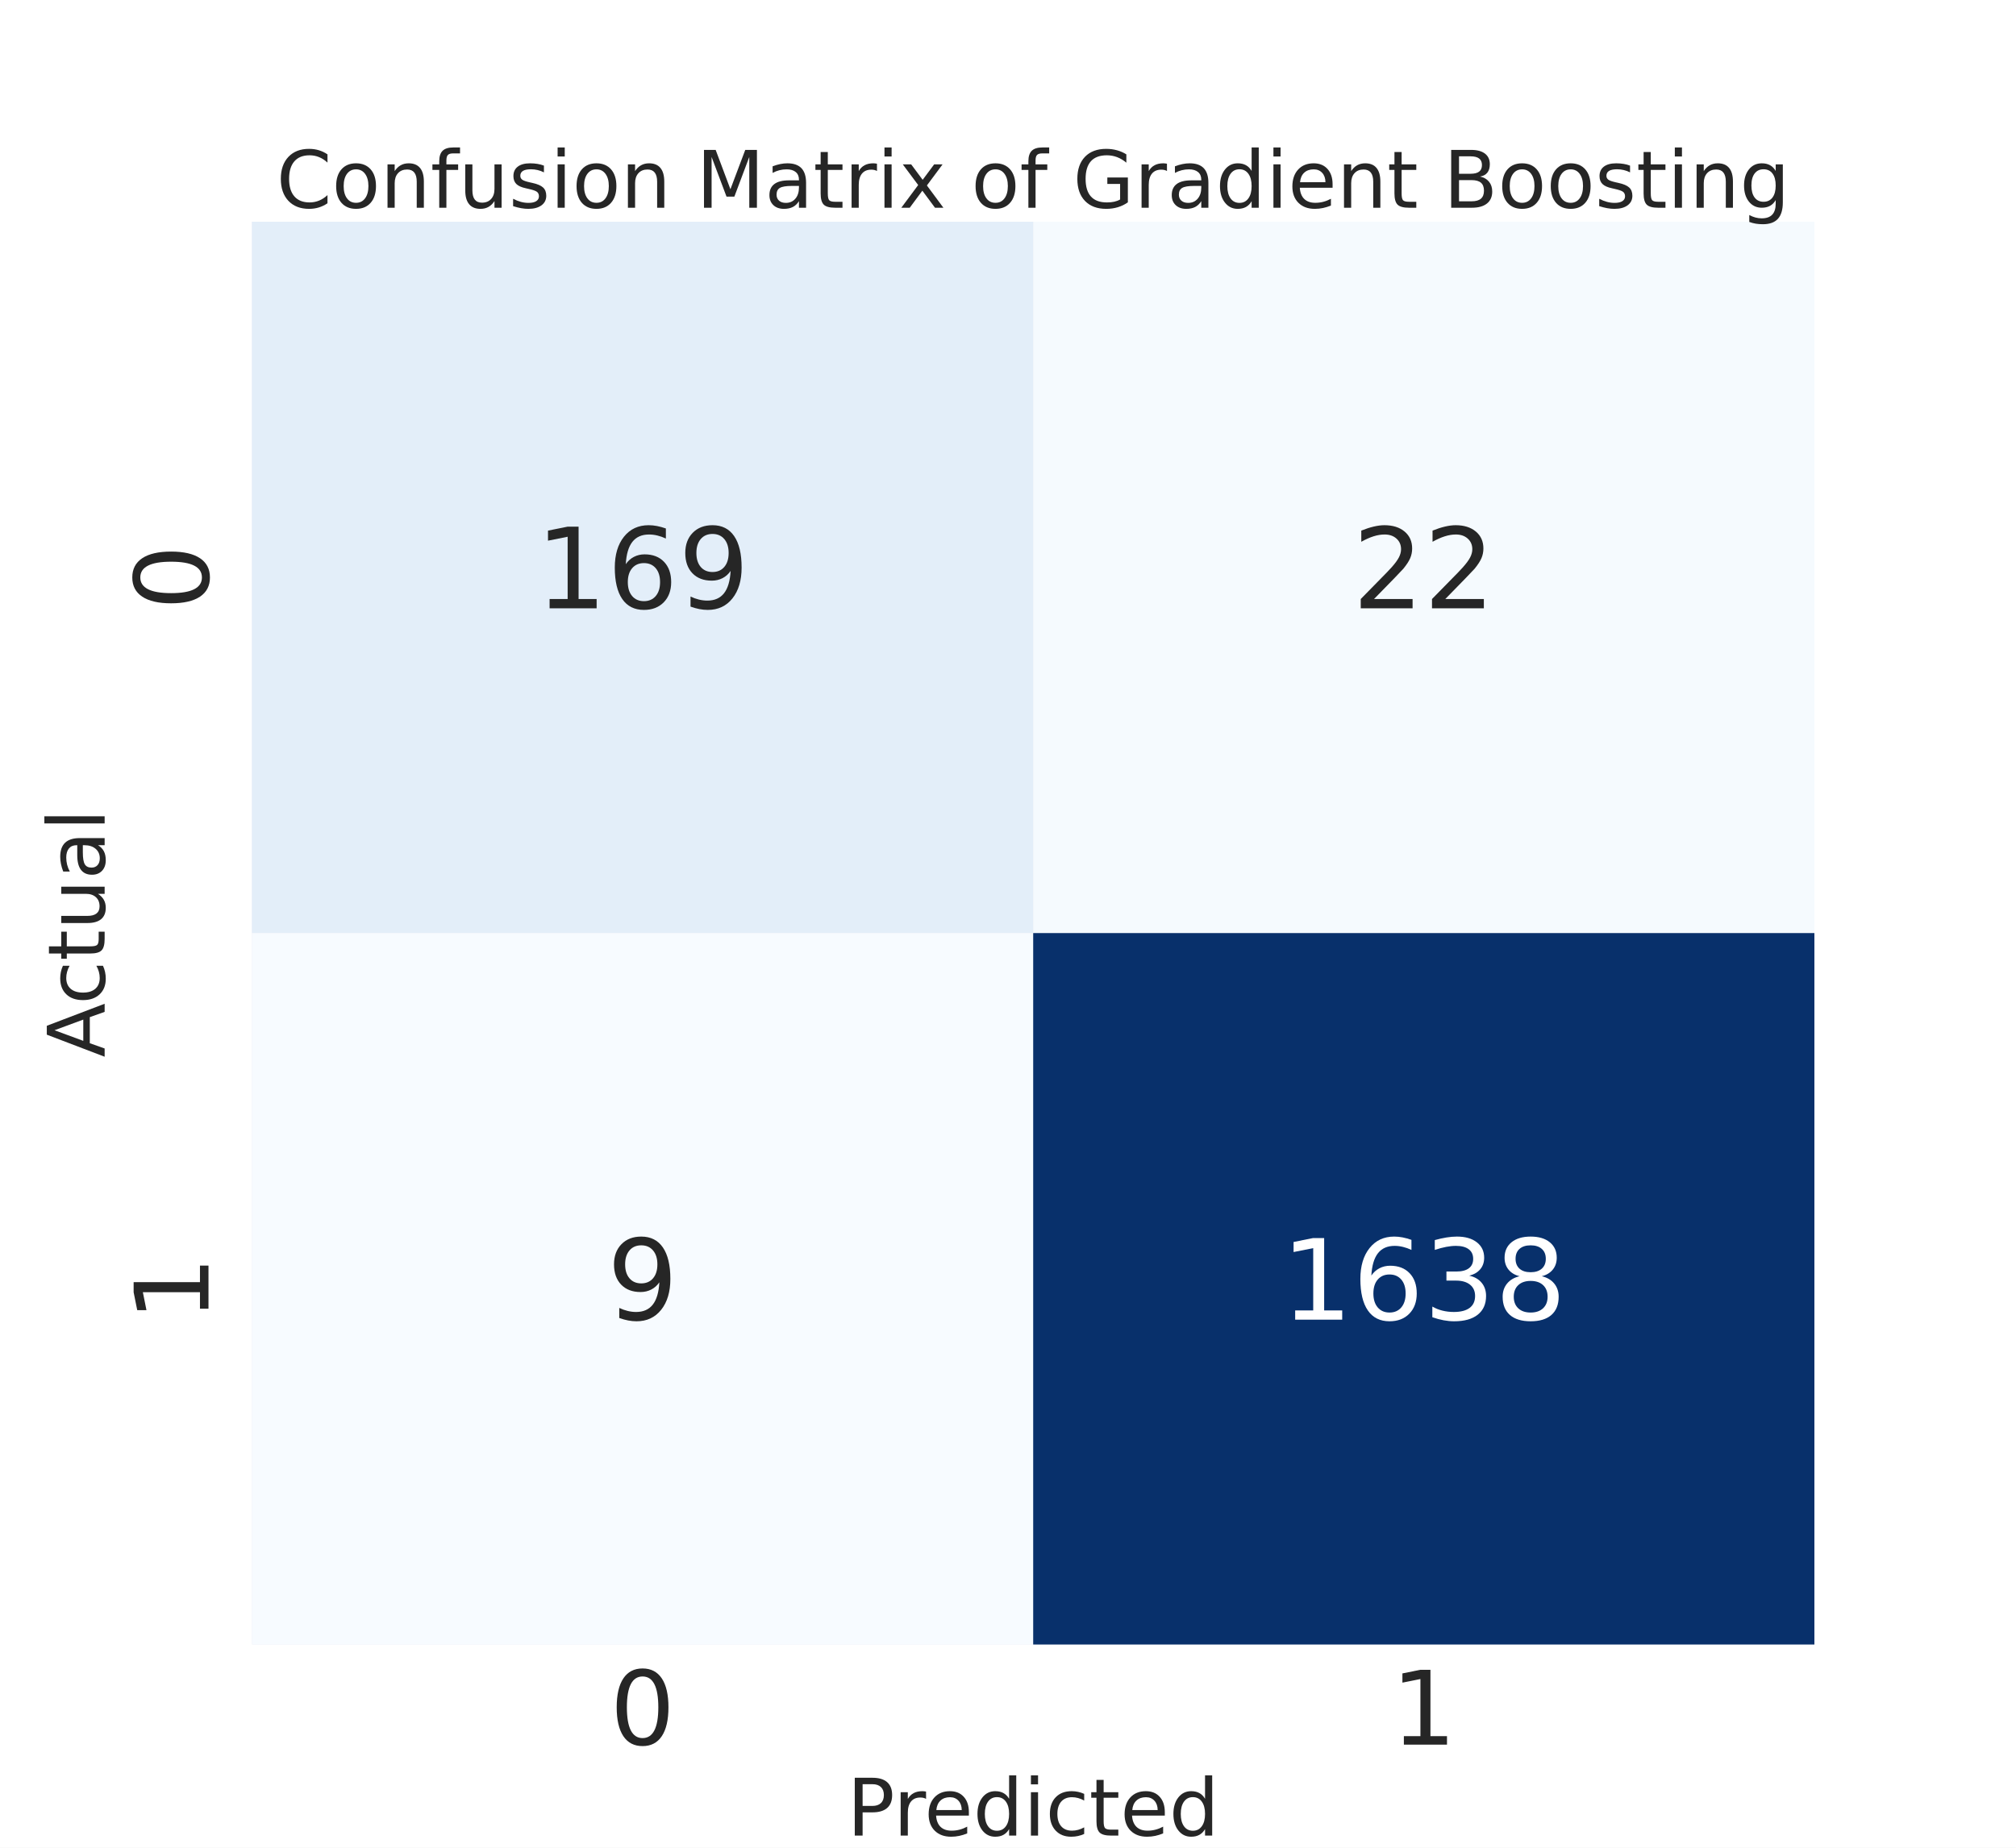
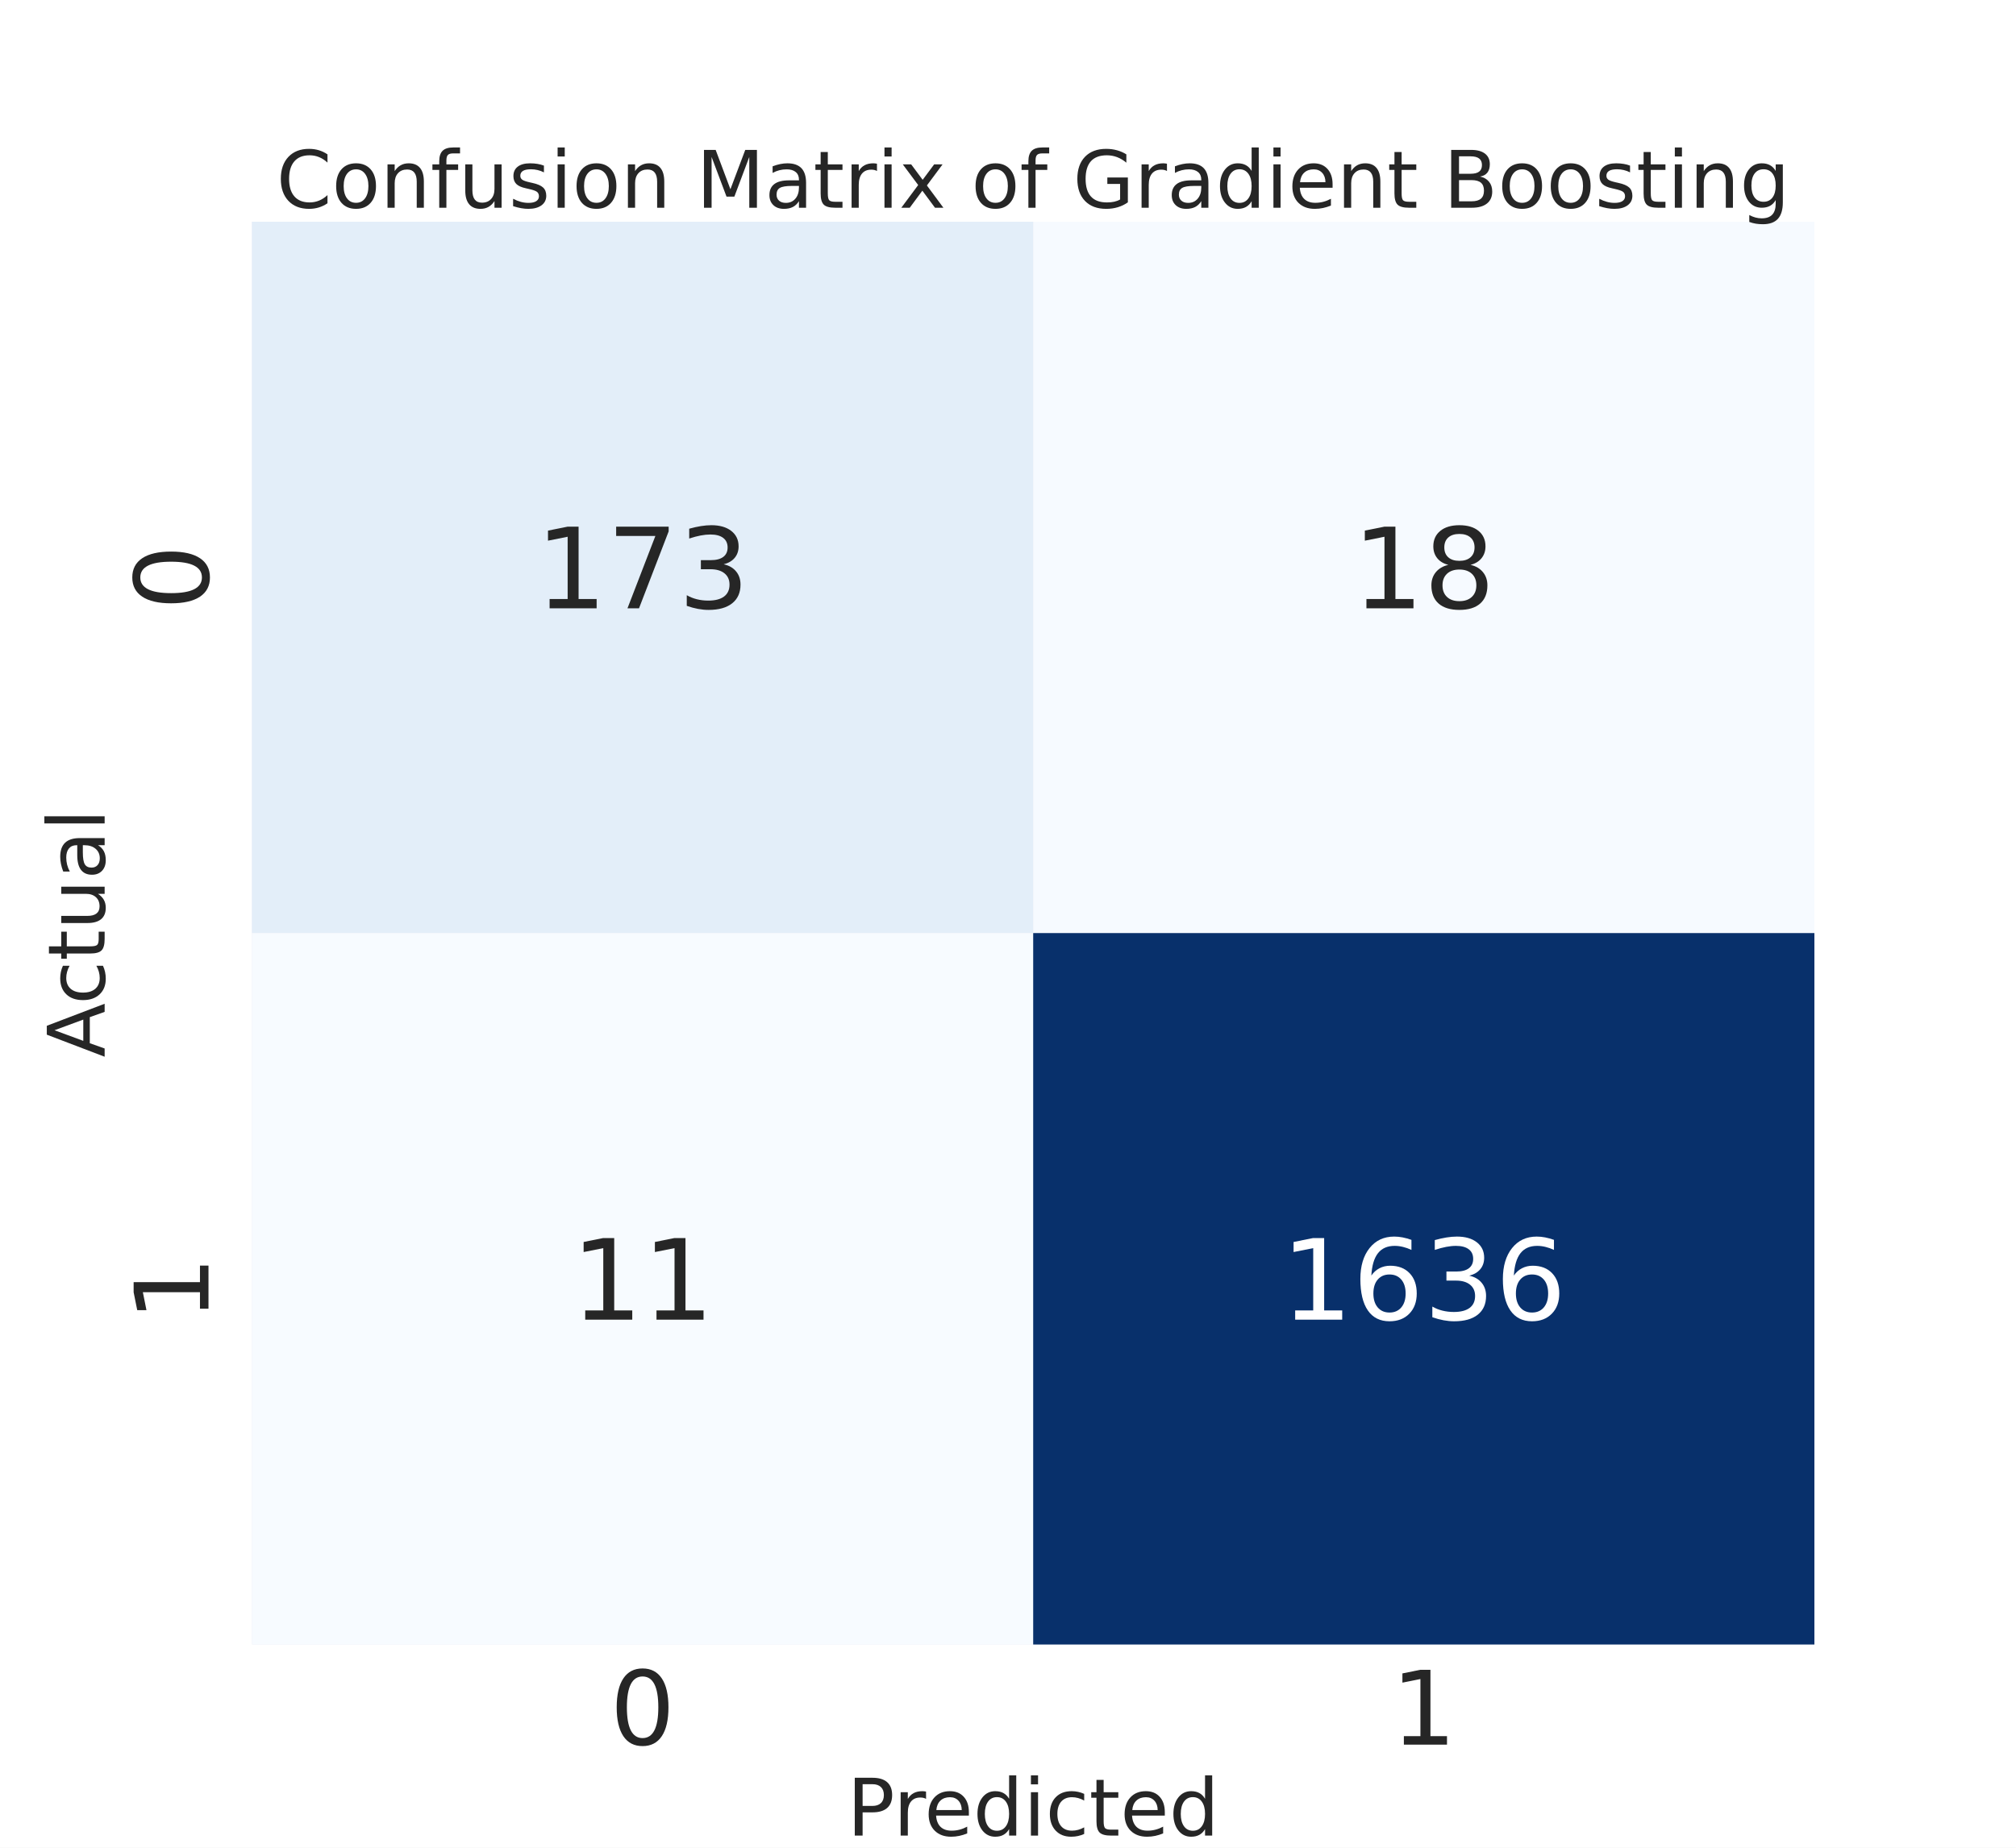
<svg xmlns="http://www.w3.org/2000/svg" xmlns:xlink="http://www.w3.org/1999/xlink" width="864pt" height="792pt" viewBox="0 0 864 792" version="1.1">
  <defs>
    <style type="text/css">*{stroke-linejoin: round; stroke-linecap: butt}</style>
  </defs>
  <g id="figure_1">
    <g id="patch_1">
      <path d="M 0 792  L 864 792  L 864 0  L 0 0  z " style="fill: #ffffff" />
    </g>
    <g id="axes_1">
      <g id="patch_2">
        <path d="M 108 704.88  L 777.6 704.88  L 777.6 95.04  L 108 95.04  z " style="fill: #eaeaf2" />
      </g>
      <g id="matplotlib.axis_1">
        <g id="xtick_1">
          <g id="text_1">
            <g style="fill: #262626" transform="translate(261.4025 747.8131) scale(0.44 -0.44)">
              <defs>
                <path id="DejaVuSans-30" d="M 2034 4250  Q 1547 4250 1301 3770  Q 1056 3291 1056 2328  Q 1056 1369 1301 889  Q 1547 409 2034 409  Q 2525 409 2770 889  Q 3016 1369 3016 2328  Q 3016 3291 2770 3770  Q 2525 4250 2034 4250  z M 2034 4750  Q 2819 4750 3233 4129  Q 3647 3509 3647 2328  Q 3647 1150 3233 529  Q 2819 -91 2034 -91  Q 1250 -91 836 529  Q 422 1150 422 2328  Q 422 3509 836 4129  Q 1250 4750 2034 4750  z " transform="scale(0.015625)" />
              </defs>
              <use xlink:href="#DejaVuSans-30" />
            </g>
          </g>
        </g>
        <g id="xtick_2">
          <g id="text_2">
            <g style="fill: #262626" transform="translate(596.2025 747.8131) scale(0.44 -0.44)">
              <defs>
                <path id="DejaVuSans-31" d="M 794 531  L 1825 531  L 1825 4091  L 703 3866  L 703 4441  L 1819 4666  L 2450 4666  L 2450 531  L 3481 531  L 3481 0  L 794 0  L 794 531  z " transform="scale(0.015625)" />
              </defs>
              <use xlink:href="#DejaVuSans-31" />
            </g>
          </g>
        </g>
        <g id="text_3">
          <g style="fill: #262626" transform="translate(363.0009 786.7984) scale(0.34 -0.34)">
            <defs>
              <path id="DejaVuSans-50" d="M 1259 4147  L 1259 2394  L 2053 2394  Q 2494 2394 2734 2622  Q 2975 2850 2975 3272  Q 2975 3691 2734 3919  Q 2494 4147 2053 4147  L 1259 4147  z M 628 4666  L 2053 4666  Q 2838 4666 3239 4311  Q 3641 3956 3641 3272  Q 3641 2581 3239 2228  Q 2838 1875 2053 1875  L 1259 1875  L 1259 0  L 628 0  L 628 4666  z " transform="scale(0.015625)" />
              <path id="DejaVuSans-72" d="M 2631 2963  Q 2534 3019 2420 3045  Q 2306 3072 2169 3072  Q 1681 3072 1420 2755  Q 1159 2438 1159 1844  L 1159 0  L 581 0  L 581 3500  L 1159 3500  L 1159 2956  Q 1341 3275 1631 3429  Q 1922 3584 2338 3584  Q 2397 3584 2469 3576  Q 2541 3569 2628 3553  L 2631 2963  z " transform="scale(0.015625)" />
              <path id="DejaVuSans-65" d="M 3597 1894  L 3597 1613  L 953 1613  Q 991 1019 1311 708  Q 1631 397 2203 397  Q 2534 397 2845 478  Q 3156 559 3463 722  L 3463 178  Q 3153 47 2828 -22  Q 2503 -91 2169 -91  Q 1331 -91 842 396  Q 353 884 353 1716  Q 353 2575 817 3079  Q 1281 3584 2069 3584  Q 2775 3584 3186 3129  Q 3597 2675 3597 1894  z M 3022 2063  Q 3016 2534 2758 2815  Q 2500 3097 2075 3097  Q 1594 3097 1305 2825  Q 1016 2553 972 2059  L 3022 2063  z " transform="scale(0.015625)" />
              <path id="DejaVuSans-64" d="M 2906 2969  L 2906 4863  L 3481 4863  L 3481 0  L 2906 0  L 2906 525  Q 2725 213 2448 61  Q 2172 -91 1784 -91  Q 1150 -91 751 415  Q 353 922 353 1747  Q 353 2572 751 3078  Q 1150 3584 1784 3584  Q 2172 3584 2448 3432  Q 2725 3281 2906 2969  z M 947 1747  Q 947 1113 1208 752  Q 1469 391 1925 391  Q 2381 391 2643 752  Q 2906 1113 2906 1747  Q 2906 2381 2643 2742  Q 2381 3103 1925 3103  Q 1469 3103 1208 2742  Q 947 2381 947 1747  z " transform="scale(0.015625)" />
              <path id="DejaVuSans-69" d="M 603 3500  L 1178 3500  L 1178 0  L 603 0  L 603 3500  z M 603 4863  L 1178 4863  L 1178 4134  L 603 4134  L 603 4863  z " transform="scale(0.015625)" />
              <path id="DejaVuSans-63" d="M 3122 3366  L 3122 2828  Q 2878 2963 2633 3030  Q 2388 3097 2138 3097  Q 1578 3097 1268 2742  Q 959 2388 959 1747  Q 959 1106 1268 751  Q 1578 397 2138 397  Q 2388 397 2633 464  Q 2878 531 3122 666  L 3122 134  Q 2881 22 2623 -34  Q 2366 -91 2075 -91  Q 1284 -91 818 406  Q 353 903 353 1747  Q 353 2603 823 3093  Q 1294 3584 2113 3584  Q 2378 3584 2631 3529  Q 2884 3475 3122 3366  z " transform="scale(0.015625)" />
              <path id="DejaVuSans-74" d="M 1172 4494  L 1172 3500  L 2356 3500  L 2356 3053  L 1172 3053  L 1172 1153  Q 1172 725 1289 603  Q 1406 481 1766 481  L 2356 481  L 2356 0  L 1766 0  Q 1100 0 847 248  Q 594 497 594 1153  L 594 3053  L 172 3053  L 172 3500  L 594 3500  L 594 4494  L 1172 4494  z " transform="scale(0.015625)" />
            </defs>
            <use xlink:href="#DejaVuSans-50" />
            <use xlink:href="#DejaVuSans-72" x="58.553" />
            <use xlink:href="#DejaVuSans-65" x="97.416" />
            <use xlink:href="#DejaVuSans-64" x="158.939" />
            <use xlink:href="#DejaVuSans-69" x="222.416" />
            <use xlink:href="#DejaVuSans-63" x="250.199" />
            <use xlink:href="#DejaVuSans-74" x="305.18" />
            <use xlink:href="#DejaVuSans-65" x="344.389" />
            <use xlink:href="#DejaVuSans-64" x="405.912" />
          </g>
        </g>
      </g>
      <g id="matplotlib.axis_2">
        <g id="ytick_1">
          <g id="text_4">
            <g style="fill: #262626" transform="translate(89.34937 261.4975) rotate(-90) scale(0.44 -0.44)">
              <use xlink:href="#DejaVuSans-30" />
            </g>
          </g>
        </g>
        <g id="ytick_2">
          <g id="text_5">
            <g style="fill: #262626" transform="translate(89.34937 566.4175) rotate(-90) scale(0.44 -0.44)">
              <use xlink:href="#DejaVuSans-31" />
            </g>
          </g>
        </g>
        <g id="text_6">
          <g style="fill: #262626" transform="translate(44.84531 453.2178) rotate(-90) scale(0.34 -0.34)">
            <defs>
              <path id="DejaVuSans-41" d="M 2188 4044  L 1331 1722  L 3047 1722  L 2188 4044  z M 1831 4666  L 2547 4666  L 4325 0  L 3669 0  L 3244 1197  L 1141 1197  L 716 0  L 50 0  L 1831 4666  z " transform="scale(0.015625)" />
              <path id="DejaVuSans-75" d="M 544 1381  L 544 3500  L 1119 3500  L 1119 1403  Q 1119 906 1312 657  Q 1506 409 1894 409  Q 2359 409 2629 706  Q 2900 1003 2900 1516  L 2900 3500  L 3475 3500  L 3475 0  L 2900 0  L 2900 538  Q 2691 219 2414 64  Q 2138 -91 1772 -91  Q 1169 -91 856 284  Q 544 659 544 1381  z M 1991 3584  L 1991 3584  z " transform="scale(0.015625)" />
              <path id="DejaVuSans-61" d="M 2194 1759  Q 1497 1759 1228 1600  Q 959 1441 959 1056  Q 959 750 1161 570  Q 1363 391 1709 391  Q 2188 391 2477 730  Q 2766 1069 2766 1631  L 2766 1759  L 2194 1759  z M 3341 1997  L 3341 0  L 2766 0  L 2766 531  Q 2569 213 2275 61  Q 1981 -91 1556 -91  Q 1019 -91 701 211  Q 384 513 384 1019  Q 384 1609 779 1909  Q 1175 2209 1959 2209  L 2766 2209  L 2766 2266  Q 2766 2663 2505 2880  Q 2244 3097 1772 3097  Q 1472 3097 1187 3025  Q 903 2953 641 2809  L 641 3341  Q 956 3463 1253 3523  Q 1550 3584 1831 3584  Q 2591 3584 2966 3190  Q 3341 2797 3341 1997  z " transform="scale(0.015625)" />
              <path id="DejaVuSans-6c" d="M 603 4863  L 1178 4863  L 1178 0  L 603 0  L 603 4863  z " transform="scale(0.015625)" />
            </defs>
            <use xlink:href="#DejaVuSans-41" />
            <use xlink:href="#DejaVuSans-63" x="66.658" />
            <use xlink:href="#DejaVuSans-74" x="121.639" />
            <use xlink:href="#DejaVuSans-75" x="160.848" />
            <use xlink:href="#DejaVuSans-61" x="224.227" />
            <use xlink:href="#DejaVuSans-6c" x="285.506" />
          </g>
        </g>
      </g>
      <g id="QuadMesh_1">
-         <path d="M 108 95.04  L 442.8 95.04  L 442.8 399.96  L 108 399.96  L 108 95.04  " clip-path="url(#p3541bd6376)" style="fill: #e3eef9" />
-         <path d="M 442.8 95.04  L 777.6 95.04  L 777.6 399.96  L 442.8 399.96  L 442.8 95.04  " clip-path="url(#p3541bd6376)" style="fill: #f5fafe" />
-         <path d="M 108 399.96  L 442.8 399.96  L 442.8 704.88  L 108 704.88  L 108 399.96  " clip-path="url(#p3541bd6376)" style="fill: #f7fbff" />
-         <path d="M 442.8 399.96  L 777.6 399.96  L 777.6 704.88  L 442.8 704.88  L 442.8 399.96  " clip-path="url(#p3541bd6376)" style="fill: #08306b" />
+         <path d="M 108 95.04  L 442.8 95.04  L 442.8 399.96  L 108 399.96  L 108 95.04  " clip-path="url(#pb176995554)" style="fill: #e3eef9" />
+         <path d="M 442.8 95.04  L 777.6 95.04  L 777.6 399.96  L 442.8 399.96  L 442.8 95.04  " clip-path="url(#pb176995554)" style="fill: #f6faff" />
+         <path d="M 108 399.96  L 442.8 399.96  L 442.8 704.88  L 108 704.88  L 108 399.96  " clip-path="url(#pb176995554)" style="fill: #f7fbff" />
+         <path d="M 442.8 399.96  L 777.6 399.96  L 777.6 704.88  L 442.8 704.88  L 442.8 399.96  " clip-path="url(#pb176995554)" style="fill: #08306b" />
      </g>
      <g id="text_7">
        <g style="fill: #262626" transform="translate(229.59 260.745) scale(0.48 -0.48)">
          <defs>
-             <path id="DejaVuSans-36" d="M 2113 2584  Q 1688 2584 1439 2293  Q 1191 2003 1191 1497  Q 1191 994 1439 701  Q 1688 409 2113 409  Q 2538 409 2786 701  Q 3034 994 3034 1497  Q 3034 2003 2786 2293  Q 2538 2584 2113 2584  z M 3366 4563  L 3366 3988  Q 3128 4100 2886 4159  Q 2644 4219 2406 4219  Q 1781 4219 1451 3797  Q 1122 3375 1075 2522  Q 1259 2794 1537 2939  Q 1816 3084 2150 3084  Q 2853 3084 3261 2657  Q 3669 2231 3669 1497  Q 3669 778 3244 343  Q 2819 -91 2113 -91  Q 1303 -91 875 529  Q 447 1150 447 2328  Q 447 3434 972 4092  Q 1497 4750 2381 4750  Q 2619 4750 2861 4703  Q 3103 4656 3366 4563  z " transform="scale(0.015625)" />
-             <path id="DejaVuSans-39" d="M 703 97  L 703 672  Q 941 559 1184 500  Q 1428 441 1663 441  Q 2288 441 2617 861  Q 2947 1281 2994 2138  Q 2813 1869 2534 1725  Q 2256 1581 1919 1581  Q 1219 1581 811 2004  Q 403 2428 403 3163  Q 403 3881 828 4315  Q 1253 4750 1959 4750  Q 2769 4750 3195 4129  Q 3622 3509 3622 2328  Q 3622 1225 3098 567  Q 2575 -91 1691 -91  Q 1453 -91 1209 -44  Q 966 3 703 97  z M 1959 2075  Q 2384 2075 2632 2365  Q 2881 2656 2881 3163  Q 2881 3666 2632 3958  Q 2384 4250 1959 4250  Q 1534 4250 1286 3958  Q 1038 3666 1038 3163  Q 1038 2656 1286 2365  Q 1534 2075 1959 2075  z " transform="scale(0.015625)" />
+             <path id="DejaVuSans-37" d="M 525 4666  L 3525 4666  L 3525 4397  L 1831 0  L 1172 0  L 2766 4134  L 525 4134  L 525 4666  z " transform="scale(0.015625)" />
+             <path id="DejaVuSans-33" d="M 2597 2516  Q 3050 2419 3304 2112  Q 3559 1806 3559 1356  Q 3559 666 3084 287  Q 2609 -91 1734 -91  Q 1441 -91 1130 -33  Q 819 25 488 141  L 488 750  Q 750 597 1062 519  Q 1375 441 1716 441  Q 2309 441 2620 675  Q 2931 909 2931 1356  Q 2931 1769 2642 2001  Q 2353 2234 1838 2234  L 1294 2234  L 1294 2753  L 1863 2753  Q 2328 2753 2575 2939  Q 2822 3125 2822 3475  Q 2822 3834 2567 4026  Q 2313 4219 1838 4219  Q 1578 4219 1281 4162  Q 984 4106 628 3988  L 628 4550  Q 988 4650 1302 4700  Q 1616 4750 1894 4750  Q 2613 4750 3031 4423  Q 3450 4097 3450 3541  Q 3450 3153 3228 2886  Q 3006 2619 2597 2516  z " transform="scale(0.015625)" />
          </defs>
          <use xlink:href="#DejaVuSans-31" />
-           <use xlink:href="#DejaVuSans-36" x="63.623" />
-           <use xlink:href="#DejaVuSans-39" x="127.246" />
+           <use xlink:href="#DejaVuSans-37" x="63.623" />
+           <use xlink:href="#DejaVuSans-33" x="127.246" />
        </g>
      </g>
      <g id="text_8">
        <g style="fill: #262626" transform="translate(579.66 260.745) scale(0.48 -0.48)">
          <defs>
-             <path id="DejaVuSans-32" d="M 1228 531  L 3431 531  L 3431 0  L 469 0  L 469 531  Q 828 903 1448 1529  Q 2069 2156 2228 2338  Q 2531 2678 2651 2914  Q 2772 3150 2772 3378  Q 2772 3750 2511 3984  Q 2250 4219 1831 4219  Q 1534 4219 1204 4116  Q 875 4013 500 3803  L 500 4441  Q 881 4594 1212 4672  Q 1544 4750 1819 4750  Q 2544 4750 2975 4387  Q 3406 4025 3406 3419  Q 3406 3131 3298 2873  Q 3191 2616 2906 2266  Q 2828 2175 2409 1742  Q 1991 1309 1228 531  z " transform="scale(0.015625)" />
+             <path id="DejaVuSans-38" d="M 2034 2216  Q 1584 2216 1326 1975  Q 1069 1734 1069 1313  Q 1069 891 1326 650  Q 1584 409 2034 409  Q 2484 409 2743 651  Q 3003 894 3003 1313  Q 3003 1734 2745 1975  Q 2488 2216 2034 2216  z M 1403 2484  Q 997 2584 770 2862  Q 544 3141 544 3541  Q 544 4100 942 4425  Q 1341 4750 2034 4750  Q 2731 4750 3128 4425  Q 3525 4100 3525 3541  Q 3525 3141 3298 2862  Q 3072 2584 2669 2484  Q 3125 2378 3379 2068  Q 3634 1759 3634 1313  Q 3634 634 3220 271  Q 2806 -91 2034 -91  Q 1263 -91 848 271  Q 434 634 434 1313  Q 434 1759 690 2068  Q 947 2378 1403 2484  z M 1172 3481  Q 1172 3119 1398 2916  Q 1625 2713 2034 2713  Q 2441 2713 2670 2916  Q 2900 3119 2900 3481  Q 2900 3844 2670 4047  Q 2441 4250 2034 4250  Q 1625 4250 1398 4047  Q 1172 3844 1172 3481  z " transform="scale(0.015625)" />
          </defs>
-           <use xlink:href="#DejaVuSans-32" />
-           <use xlink:href="#DejaVuSans-32" x="63.623" />
+           <use xlink:href="#DejaVuSans-31" />
+           <use xlink:href="#DejaVuSans-38" x="63.623" />
        </g>
      </g>
      <g id="text_9">
-         <g style="fill: #262626" transform="translate(260.13 565.665) scale(0.48 -0.48)">
-           <use xlink:href="#DejaVuSans-39" />
+         <g style="fill: #262626" transform="translate(244.86 565.665) scale(0.48 -0.48)">
+           <use xlink:href="#DejaVuSans-31" />
+           <use xlink:href="#DejaVuSans-31" x="63.623" />
        </g>
      </g>
      <g id="text_10">
        <g style="fill: #ffffff" transform="translate(549.12 565.665) scale(0.48 -0.48)">
          <defs>
-             <path id="DejaVuSans-33" d="M 2597 2516  Q 3050 2419 3304 2112  Q 3559 1806 3559 1356  Q 3559 666 3084 287  Q 2609 -91 1734 -91  Q 1441 -91 1130 -33  Q 819 25 488 141  L 488 750  Q 750 597 1062 519  Q 1375 441 1716 441  Q 2309 441 2620 675  Q 2931 909 2931 1356  Q 2931 1769 2642 2001  Q 2353 2234 1838 2234  L 1294 2234  L 1294 2753  L 1863 2753  Q 2328 2753 2575 2939  Q 2822 3125 2822 3475  Q 2822 3834 2567 4026  Q 2313 4219 1838 4219  Q 1578 4219 1281 4162  Q 984 4106 628 3988  L 628 4550  Q 988 4650 1302 4700  Q 1616 4750 1894 4750  Q 2613 4750 3031 4423  Q 3450 4097 3450 3541  Q 3450 3153 3228 2886  Q 3006 2619 2597 2516  z " transform="scale(0.015625)" />
-             <path id="DejaVuSans-38" d="M 2034 2216  Q 1584 2216 1326 1975  Q 1069 1734 1069 1313  Q 1069 891 1326 650  Q 1584 409 2034 409  Q 2484 409 2743 651  Q 3003 894 3003 1313  Q 3003 1734 2745 1975  Q 2488 2216 2034 2216  z M 1403 2484  Q 997 2584 770 2862  Q 544 3141 544 3541  Q 544 4100 942 4425  Q 1341 4750 2034 4750  Q 2731 4750 3128 4425  Q 3525 4100 3525 3541  Q 3525 3141 3298 2862  Q 3072 2584 2669 2484  Q 3125 2378 3379 2068  Q 3634 1759 3634 1313  Q 3634 634 3220 271  Q 2806 -91 2034 -91  Q 1263 -91 848 271  Q 434 634 434 1313  Q 434 1759 690 2068  Q 947 2378 1403 2484  z M 1172 3481  Q 1172 3119 1398 2916  Q 1625 2713 2034 2713  Q 2441 2713 2670 2916  Q 2900 3119 2900 3481  Q 2900 3844 2670 4047  Q 2441 4250 2034 4250  Q 1625 4250 1398 4047  Q 1172 3844 1172 3481  z " transform="scale(0.015625)" />
+             <path id="DejaVuSans-36" d="M 2113 2584  Q 1688 2584 1439 2293  Q 1191 2003 1191 1497  Q 1191 994 1439 701  Q 1688 409 2113 409  Q 2538 409 2786 701  Q 3034 994 3034 1497  Q 3034 2003 2786 2293  Q 2538 2584 2113 2584  z M 3366 4563  L 3366 3988  Q 3128 4100 2886 4159  Q 2644 4219 2406 4219  Q 1781 4219 1451 3797  Q 1122 3375 1075 2522  Q 1259 2794 1537 2939  Q 1816 3084 2150 3084  Q 2853 3084 3261 2657  Q 3669 2231 3669 1497  Q 3669 778 3244 343  Q 2819 -91 2113 -91  Q 1303 -91 875 529  Q 447 1150 447 2328  Q 447 3434 972 4092  Q 1497 4750 2381 4750  Q 2619 4750 2861 4703  Q 3103 4656 3366 4563  z " transform="scale(0.015625)" />
          </defs>
          <use xlink:href="#DejaVuSans-31" />
          <use xlink:href="#DejaVuSans-36" x="63.623" />
          <use xlink:href="#DejaVuSans-33" x="127.246" />
-           <use xlink:href="#DejaVuSans-38" x="190.869" />
+           <use xlink:href="#DejaVuSans-36" x="190.869" />
        </g>
      </g>
      <g id="text_11">
        <g style="fill: #262626" transform="translate(118.4506 89.04) scale(0.34 -0.34)">
          <defs>
            <path id="DejaVuSans-43" d="M 4122 4306  L 4122 3641  Q 3803 3938 3442 4084  Q 3081 4231 2675 4231  Q 1875 4231 1450 3742  Q 1025 3253 1025 2328  Q 1025 1406 1450 917  Q 1875 428 2675 428  Q 3081 428 3442 575  Q 3803 722 4122 1019  L 4122 359  Q 3791 134 3420 21  Q 3050 -91 2638 -91  Q 1578 -91 968 557  Q 359 1206 359 2328  Q 359 3453 968 4101  Q 1578 4750 2638 4750  Q 3056 4750 3426 4639  Q 3797 4528 4122 4306  z " transform="scale(0.015625)" />
            <path id="DejaVuSans-6f" d="M 1959 3097  Q 1497 3097 1228 2736  Q 959 2375 959 1747  Q 959 1119 1226 758  Q 1494 397 1959 397  Q 2419 397 2687 759  Q 2956 1122 2956 1747  Q 2956 2369 2687 2733  Q 2419 3097 1959 3097  z M 1959 3584  Q 2709 3584 3137 3096  Q 3566 2609 3566 1747  Q 3566 888 3137 398  Q 2709 -91 1959 -91  Q 1206 -91 779 398  Q 353 888 353 1747  Q 353 2609 779 3096  Q 1206 3584 1959 3584  z " transform="scale(0.015625)" />
            <path id="DejaVuSans-6e" d="M 3513 2113  L 3513 0  L 2938 0  L 2938 2094  Q 2938 2591 2744 2837  Q 2550 3084 2163 3084  Q 1697 3084 1428 2787  Q 1159 2491 1159 1978  L 1159 0  L 581 0  L 581 3500  L 1159 3500  L 1159 2956  Q 1366 3272 1645 3428  Q 1925 3584 2291 3584  Q 2894 3584 3203 3211  Q 3513 2838 3513 2113  z " transform="scale(0.015625)" />
            <path id="DejaVuSans-66" d="M 2375 4863  L 2375 4384  L 1825 4384  Q 1516 4384 1395 4259  Q 1275 4134 1275 3809  L 1275 3500  L 2222 3500  L 2222 3053  L 1275 3053  L 1275 0  L 697 0  L 697 3053  L 147 3053  L 147 3500  L 697 3500  L 697 3744  Q 697 4328 969 4595  Q 1241 4863 1831 4863  L 2375 4863  z " transform="scale(0.015625)" />
            <path id="DejaVuSans-73" d="M 2834 3397  L 2834 2853  Q 2591 2978 2328 3040  Q 2066 3103 1784 3103  Q 1356 3103 1142 2972  Q 928 2841 928 2578  Q 928 2378 1081 2264  Q 1234 2150 1697 2047  L 1894 2003  Q 2506 1872 2764 1633  Q 3022 1394 3022 966  Q 3022 478 2636 193  Q 2250 -91 1575 -91  Q 1294 -91 989 -36  Q 684 19 347 128  L 347 722  Q 666 556 975 473  Q 1284 391 1588 391  Q 1994 391 2212 530  Q 2431 669 2431 922  Q 2431 1156 2273 1281  Q 2116 1406 1581 1522  L 1381 1569  Q 847 1681 609 1914  Q 372 2147 372 2553  Q 372 3047 722 3315  Q 1072 3584 1716 3584  Q 2034 3584 2315 3537  Q 2597 3491 2834 3397  z " transform="scale(0.015625)" />
            <path id="DejaVuSans-20" transform="scale(0.015625)" />
            <path id="DejaVuSans-4d" d="M 628 4666  L 1569 4666  L 2759 1491  L 3956 4666  L 4897 4666  L 4897 0  L 4281 0  L 4281 4097  L 3078 897  L 2444 897  L 1241 4097  L 1241 0  L 628 0  L 628 4666  z " transform="scale(0.015625)" />
            <path id="DejaVuSans-78" d="M 3513 3500  L 2247 1797  L 3578 0  L 2900 0  L 1881 1375  L 863 0  L 184 0  L 1544 1831  L 300 3500  L 978 3500  L 1906 2253  L 2834 3500  L 3513 3500  z " transform="scale(0.015625)" />
            <path id="DejaVuSans-47" d="M 3809 666  L 3809 1919  L 2778 1919  L 2778 2438  L 4434 2438  L 4434 434  Q 4069 175 3628 42  Q 3188 -91 2688 -91  Q 1594 -91 976 548  Q 359 1188 359 2328  Q 359 3472 976 4111  Q 1594 4750 2688 4750  Q 3144 4750 3555 4637  Q 3966 4525 4313 4306  L 4313 3634  Q 3963 3931 3569 4081  Q 3175 4231 2741 4231  Q 1884 4231 1454 3753  Q 1025 3275 1025 2328  Q 1025 1384 1454 906  Q 1884 428 2741 428  Q 3075 428 3337 486  Q 3600 544 3809 666  z " transform="scale(0.015625)" />
            <path id="DejaVuSans-42" d="M 1259 2228  L 1259 519  L 2272 519  Q 2781 519 3026 730  Q 3272 941 3272 1375  Q 3272 1813 3026 2020  Q 2781 2228 2272 2228  L 1259 2228  z M 1259 4147  L 1259 2741  L 2194 2741  Q 2656 2741 2882 2914  Q 3109 3088 3109 3444  Q 3109 3797 2882 3972  Q 2656 4147 2194 4147  L 1259 4147  z M 628 4666  L 2241 4666  Q 2963 4666 3353 4366  Q 3744 4066 3744 3513  Q 3744 3084 3544 2831  Q 3344 2578 2956 2516  Q 3422 2416 3680 2098  Q 3938 1781 3938 1306  Q 3938 681 3513 340  Q 3088 0 2303 0  L 628 0  L 628 4666  z " transform="scale(0.015625)" />
            <path id="DejaVuSans-67" d="M 2906 1791  Q 2906 2416 2648 2759  Q 2391 3103 1925 3103  Q 1463 3103 1205 2759  Q 947 2416 947 1791  Q 947 1169 1205 825  Q 1463 481 1925 481  Q 2391 481 2648 825  Q 2906 1169 2906 1791  z M 3481 434  Q 3481 -459 3084 -895  Q 2688 -1331 1869 -1331  Q 1566 -1331 1297 -1286  Q 1028 -1241 775 -1147  L 775 -588  Q 1028 -725 1275 -790  Q 1522 -856 1778 -856  Q 2344 -856 2625 -561  Q 2906 -266 2906 331  L 2906 616  Q 2728 306 2450 153  Q 2172 0 1784 0  Q 1141 0 747 490  Q 353 981 353 1791  Q 353 2603 747 3093  Q 1141 3584 1784 3584  Q 2172 3584 2450 3431  Q 2728 3278 2906 2969  L 2906 3500  L 3481 3500  L 3481 434  z " transform="scale(0.015625)" />
          </defs>
          <use xlink:href="#DejaVuSans-43" />
          <use xlink:href="#DejaVuSans-6f" x="69.824" />
          <use xlink:href="#DejaVuSans-6e" x="131.006" />
          <use xlink:href="#DejaVuSans-66" x="194.385" />
          <use xlink:href="#DejaVuSans-75" x="229.59" />
          <use xlink:href="#DejaVuSans-73" x="292.969" />
          <use xlink:href="#DejaVuSans-69" x="345.068" />
          <use xlink:href="#DejaVuSans-6f" x="372.852" />
          <use xlink:href="#DejaVuSans-6e" x="434.033" />
          <use xlink:href="#DejaVuSans-20" x="497.412" />
          <use xlink:href="#DejaVuSans-4d" x="529.199" />
          <use xlink:href="#DejaVuSans-61" x="615.479" />
          <use xlink:href="#DejaVuSans-74" x="676.758" />
          <use xlink:href="#DejaVuSans-72" x="715.967" />
          <use xlink:href="#DejaVuSans-69" x="757.08" />
          <use xlink:href="#DejaVuSans-78" x="784.863" />
          <use xlink:href="#DejaVuSans-20" x="844.043" />
          <use xlink:href="#DejaVuSans-6f" x="875.83" />
          <use xlink:href="#DejaVuSans-66" x="937.012" />
          <use xlink:href="#DejaVuSans-20" x="972.217" />
          <use xlink:href="#DejaVuSans-47" x="1004.004" />
          <use xlink:href="#DejaVuSans-72" x="1081.494" />
          <use xlink:href="#DejaVuSans-61" x="1122.607" />
          <use xlink:href="#DejaVuSans-64" x="1183.887" />
          <use xlink:href="#DejaVuSans-69" x="1247.363" />
          <use xlink:href="#DejaVuSans-65" x="1275.146" />
          <use xlink:href="#DejaVuSans-6e" x="1336.67" />
          <use xlink:href="#DejaVuSans-74" x="1400.049" />
          <use xlink:href="#DejaVuSans-20" x="1439.258" />
          <use xlink:href="#DejaVuSans-42" x="1471.045" />
          <use xlink:href="#DejaVuSans-6f" x="1539.648" />
          <use xlink:href="#DejaVuSans-6f" x="1600.83" />
          <use xlink:href="#DejaVuSans-73" x="1662.012" />
          <use xlink:href="#DejaVuSans-74" x="1714.111" />
          <use xlink:href="#DejaVuSans-69" x="1753.32" />
          <use xlink:href="#DejaVuSans-6e" x="1781.104" />
          <use xlink:href="#DejaVuSans-67" x="1844.482" />
        </g>
      </g>
    </g>
  </g>
  <defs>
-     <clipPath id="p3541bd6376">
+     <clipPath id="pb176995554">
      <rect x="108" y="95.04" width="669.6" height="609.84" />
    </clipPath>
  </defs>
</svg>
